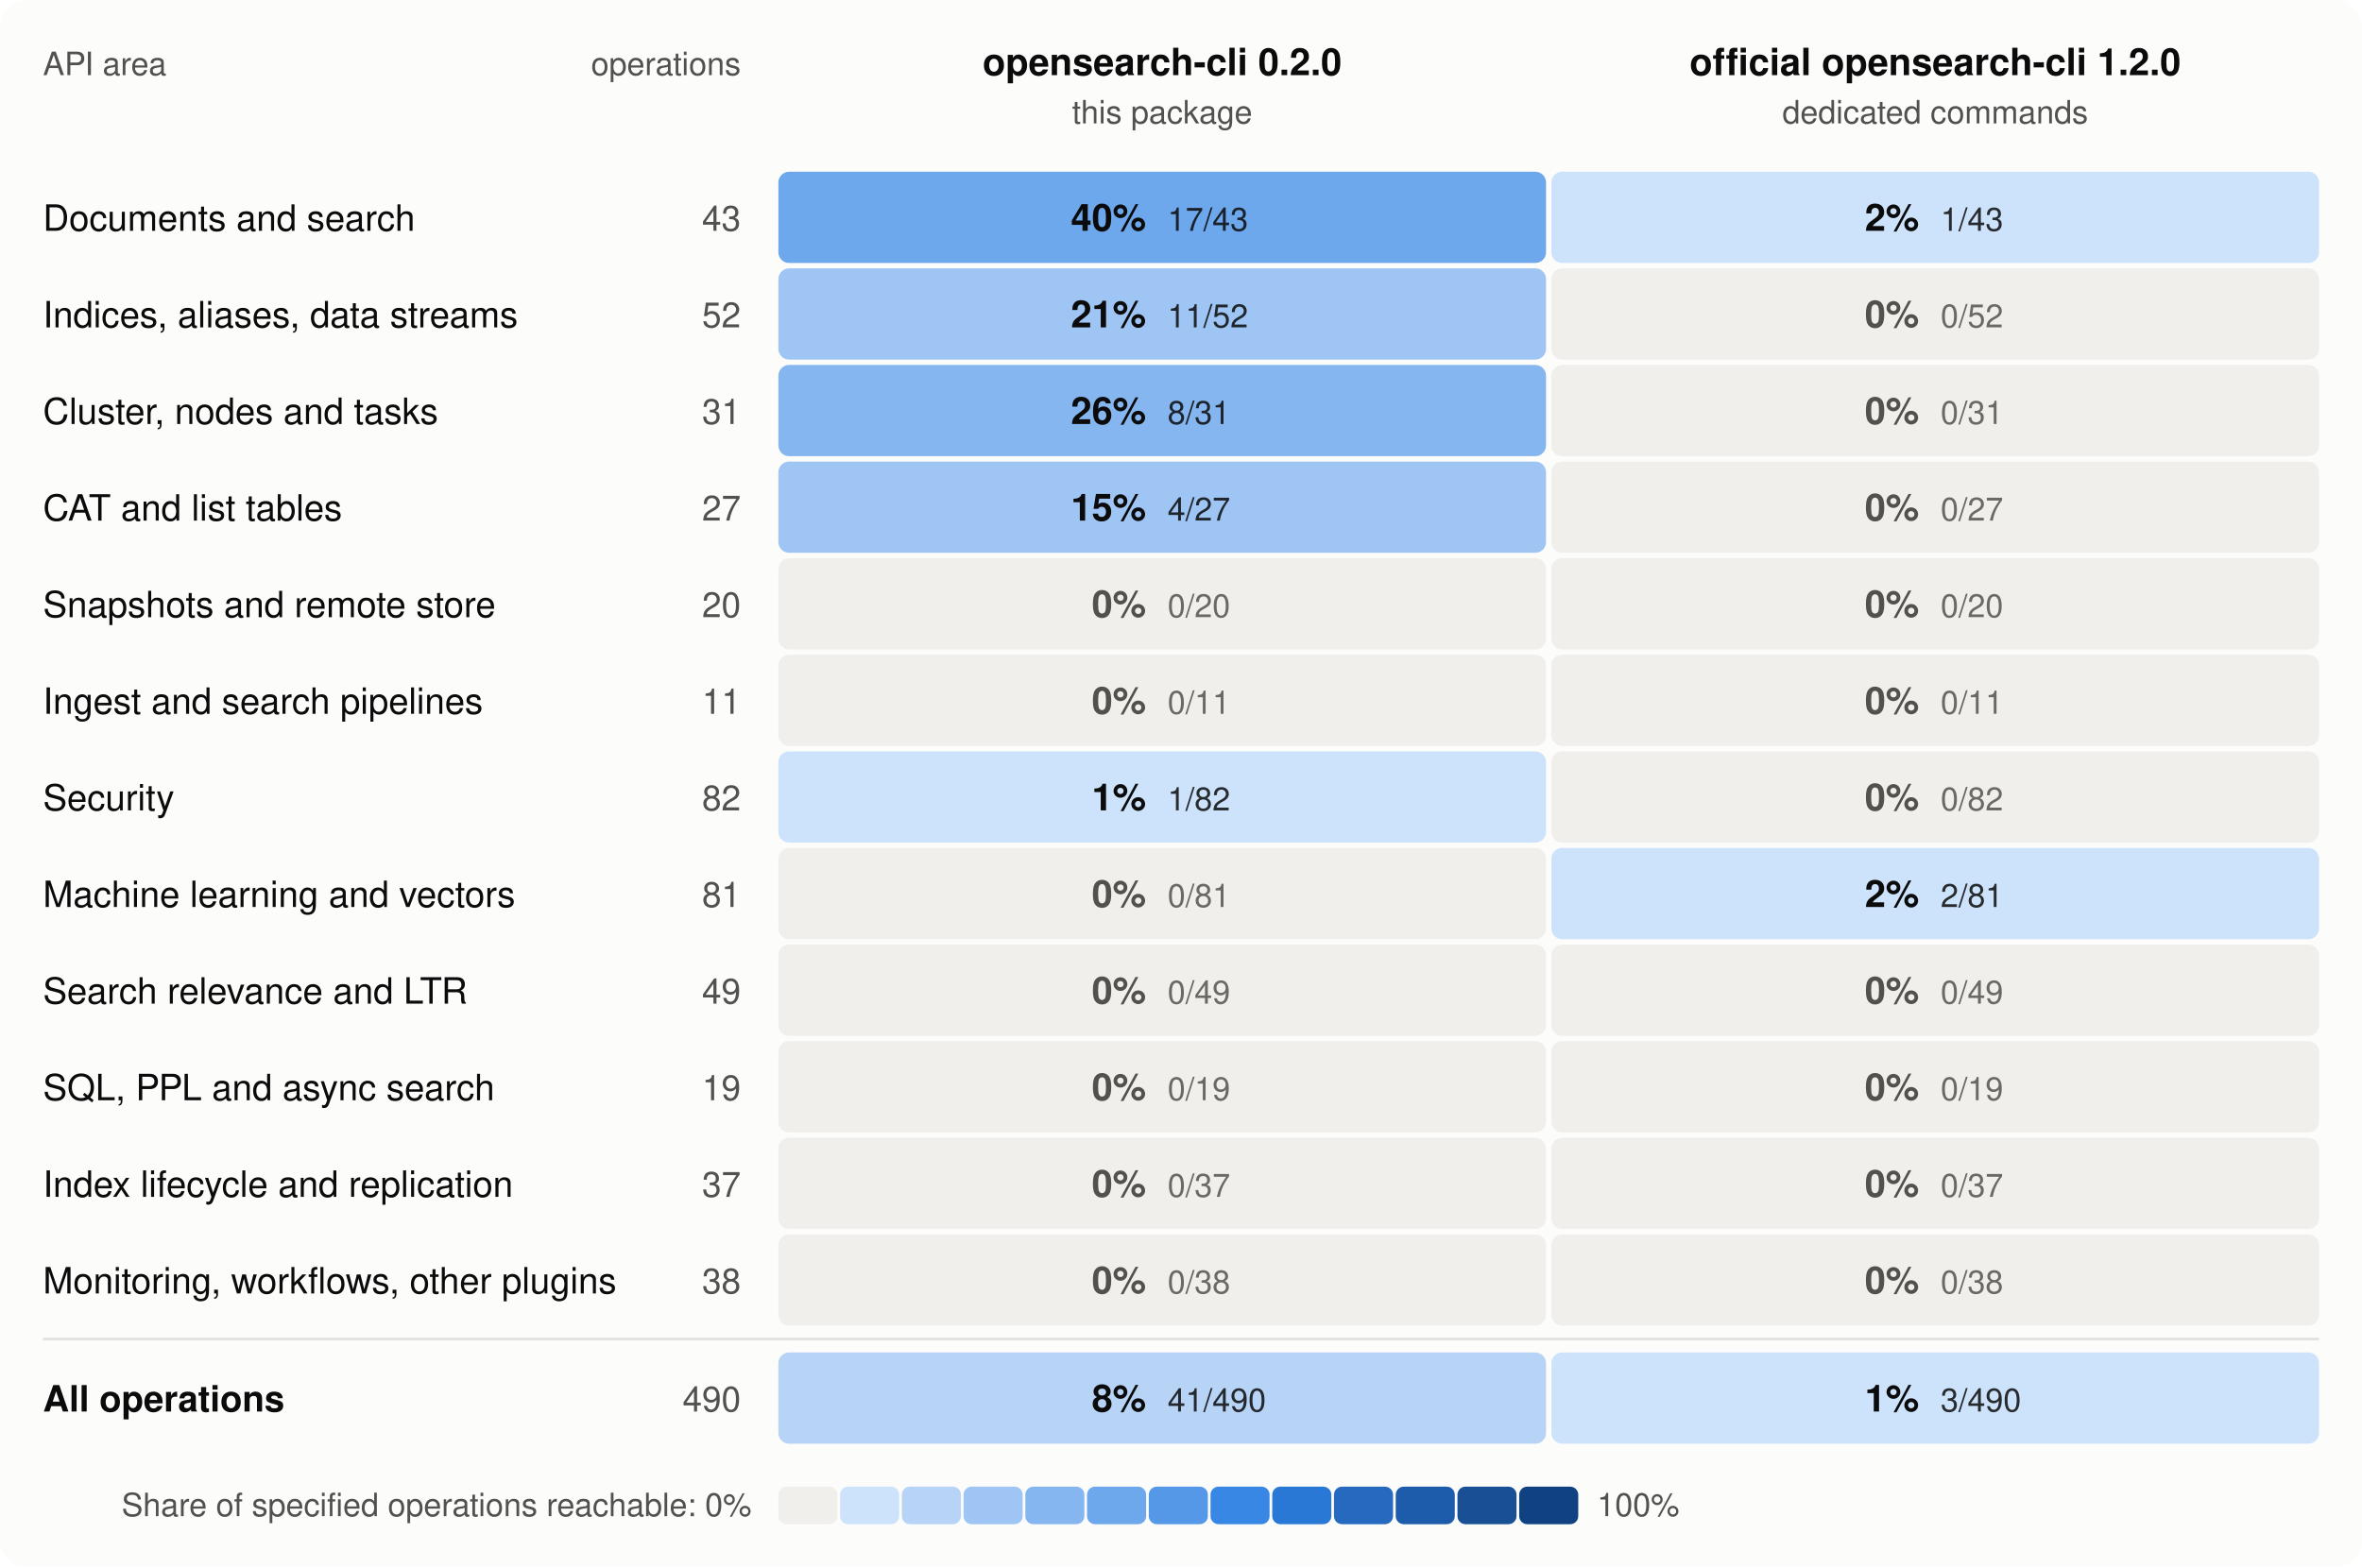
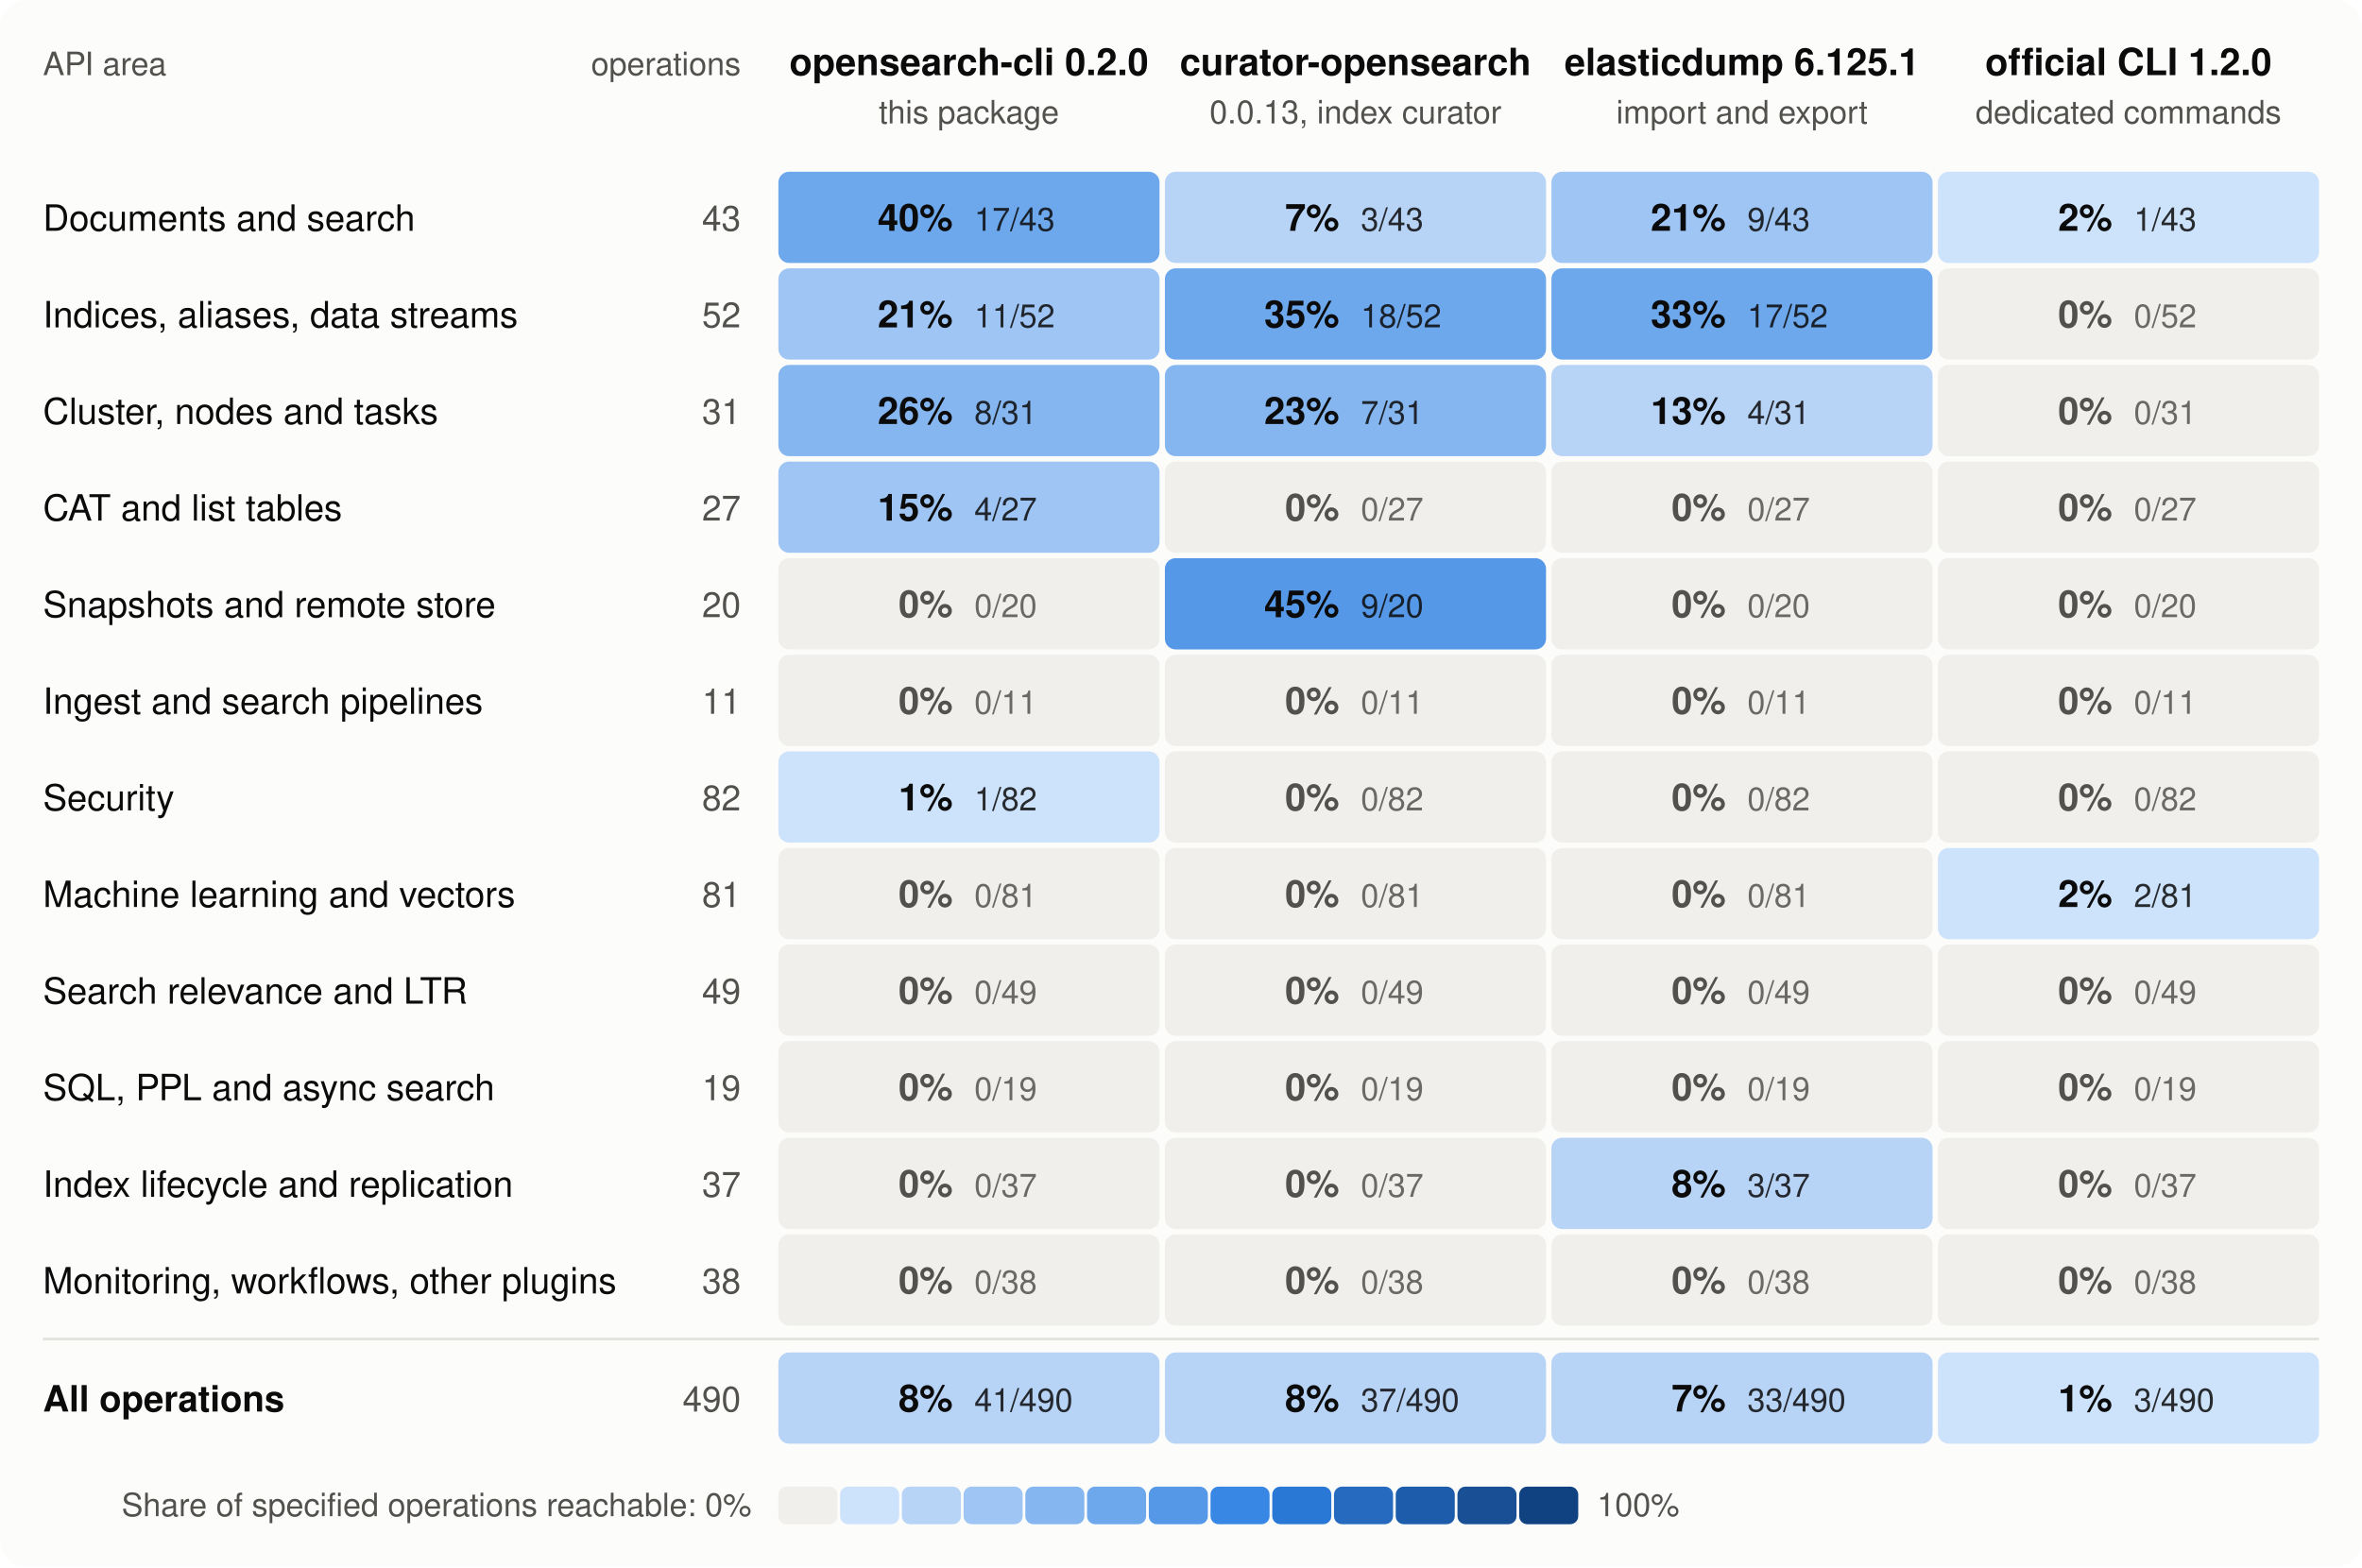
- <svg xmlns="http://www.w3.org/2000/svg" viewBox="0 0 880 584" width="880" height="584" font-family="-apple-system,BlinkMacSystemFont,'Segoe UI',Helvetica,Arial,sans-serif" role="img" aria-label="Coverage matrix: opensearch-cli 0.2.0 reaches 41 of 490 operations (8%) through its commands; the official opensearch-cli 1.2.0 reaches 3 (1%) through dedicated commands">
+ <svg xmlns="http://www.w3.org/2000/svg" viewBox="0 0 880 584" width="880" height="584" font-family="-apple-system,BlinkMacSystemFont,'Segoe UI',Helvetica,Arial,sans-serif" role="img" aria-label="Coverage matrix: of 490 operations, opensearch-cli 0.2.0 reaches 41 (8%) through its commands, curator-opensearch 0.0.13 reaches 37 (8%), elasticdump 6.125.1 reaches 33 (7%) and the official opensearch-cli 1.2.0 reaches 3 (1%) through dedicated commands">
  <rect width="880" height="584" rx="10" fill="#fcfcfb" />
-   <text x="433" y="28" text-anchor="middle" font-size="14" font-weight="600" fill="#0b0b0b">opensearch-cli 0.2.0</text>
-   <text x="433" y="46" text-anchor="middle" font-size="12" fill="#52514e">this package</text>
-   <text x="721" y="28" text-anchor="middle" font-size="14" font-weight="600" fill="#0b0b0b">official opensearch-cli 1.2.0</text>
-   <text x="721" y="46" text-anchor="middle" font-size="12" fill="#52514e">dedicated commands</text>
+   <text x="361" y="28" text-anchor="middle" font-size="14" font-weight="600" fill="#0b0b0b">opensearch-cli 0.2.0</text>
+   <text x="361" y="46" text-anchor="middle" font-size="12" fill="#52514e">this package</text>
+   <text x="505" y="28" text-anchor="middle" font-size="14" font-weight="600" fill="#0b0b0b">curator-opensearch</text>
+   <text x="505" y="46" text-anchor="middle" font-size="12" fill="#52514e">0.0.13, index curator</text>
+   <text x="649" y="28" text-anchor="middle" font-size="14" font-weight="600" fill="#0b0b0b">elasticdump 6.125.1</text>
+   <text x="649" y="46" text-anchor="middle" font-size="12" fill="#52514e">import and export</text>
+   <text x="793" y="28" text-anchor="middle" font-size="14" font-weight="600" fill="#0b0b0b">official CLI 1.2.0</text>
+   <text x="793" y="46" text-anchor="middle" font-size="12" fill="#52514e">dedicated commands</text>
  <text x="16" y="28" font-size="12" fill="#52514e">API area</text>
  <text x="276" y="28" text-anchor="end" font-size="12" fill="#52514e">operations</text>
  <text x="16" y="86" font-size="13.5" fill="#0b0b0b">Documents and search</text>
  <text x="276" y="86" text-anchor="end" font-size="13" fill="#52514e">43</text>
-   <rect x="290" y="64" width="286" height="34" rx="4" fill="#6da7ec" />
-   <text x="427" y="86" text-anchor="end" font-size="14" font-weight="600" fill="#0b0b0b">40%</text>
-   <text x="435" y="86" font-size="12" fill="#0b0b0b" opacity="0.85">17/43</text>
-   <rect x="578" y="64" width="286" height="34" rx="4" fill="#cde2fb" />
-   <text x="715" y="86" text-anchor="end" font-size="14" font-weight="600" fill="#0b0b0b">2%</text>
-   <text x="723" y="86" font-size="12" fill="#0b0b0b" opacity="0.85">1/43</text>
+   <rect x="290" y="64" width="142" height="34" rx="4" fill="#6da7ec" />
+   <text x="355" y="86" text-anchor="end" font-size="14" font-weight="600" fill="#0b0b0b">40%</text>
+   <text x="363" y="86" font-size="12" fill="#0b0b0b" opacity="0.85">17/43</text>
+   <rect x="434" y="64" width="142" height="34" rx="4" fill="#b7d3f6" />
+   <text x="499" y="86" text-anchor="end" font-size="14" font-weight="600" fill="#0b0b0b">7%</text>
+   <text x="507" y="86" font-size="12" fill="#0b0b0b" opacity="0.85">3/43</text>
+   <rect x="578" y="64" width="142" height="34" rx="4" fill="#9ec5f4" />
+   <text x="643" y="86" text-anchor="end" font-size="14" font-weight="600" fill="#0b0b0b">21%</text>
+   <text x="651" y="86" font-size="12" fill="#0b0b0b" opacity="0.85">9/43</text>
+   <rect x="722" y="64" width="142" height="34" rx="4" fill="#cde2fb" />
+   <text x="787" y="86" text-anchor="end" font-size="14" font-weight="600" fill="#0b0b0b">2%</text>
+   <text x="795" y="86" font-size="12" fill="#0b0b0b" opacity="0.85">1/43</text>
  <text x="16" y="122" font-size="13.5" fill="#0b0b0b">Indices, aliases, data streams</text>
  <text x="276" y="122" text-anchor="end" font-size="13" fill="#52514e">52</text>
-   <rect x="290" y="100" width="286" height="34" rx="4" fill="#9ec5f4" />
-   <text x="427" y="122" text-anchor="end" font-size="14" font-weight="600" fill="#0b0b0b">21%</text>
-   <text x="435" y="122" font-size="12" fill="#0b0b0b" opacity="0.85">11/52</text>
-   <rect x="578" y="100" width="286" height="34" rx="4" fill="#f0efec" />
-   <text x="715" y="122" text-anchor="end" font-size="14" font-weight="600" fill="#52514e">0%</text>
-   <text x="723" y="122" font-size="12" fill="#52514e" opacity="0.85">0/52</text>
+   <rect x="290" y="100" width="142" height="34" rx="4" fill="#9ec5f4" />
+   <text x="355" y="122" text-anchor="end" font-size="14" font-weight="600" fill="#0b0b0b">21%</text>
+   <text x="363" y="122" font-size="12" fill="#0b0b0b" opacity="0.85">11/52</text>
+   <rect x="434" y="100" width="142" height="34" rx="4" fill="#6da7ec" />
+   <text x="499" y="122" text-anchor="end" font-size="14" font-weight="600" fill="#0b0b0b">35%</text>
+   <text x="507" y="122" font-size="12" fill="#0b0b0b" opacity="0.85">18/52</text>
+   <rect x="578" y="100" width="142" height="34" rx="4" fill="#6da7ec" />
+   <text x="643" y="122" text-anchor="end" font-size="14" font-weight="600" fill="#0b0b0b">33%</text>
+   <text x="651" y="122" font-size="12" fill="#0b0b0b" opacity="0.85">17/52</text>
+   <rect x="722" y="100" width="142" height="34" rx="4" fill="#f0efec" />
+   <text x="787" y="122" text-anchor="end" font-size="14" font-weight="600" fill="#52514e">0%</text>
+   <text x="795" y="122" font-size="12" fill="#52514e" opacity="0.85">0/52</text>
  <text x="16" y="158" font-size="13.5" fill="#0b0b0b">Cluster, nodes and tasks</text>
  <text x="276" y="158" text-anchor="end" font-size="13" fill="#52514e">31</text>
-   <rect x="290" y="136" width="286" height="34" rx="4" fill="#86b6ef" />
-   <text x="427" y="158" text-anchor="end" font-size="14" font-weight="600" fill="#0b0b0b">26%</text>
-   <text x="435" y="158" font-size="12" fill="#0b0b0b" opacity="0.85">8/31</text>
-   <rect x="578" y="136" width="286" height="34" rx="4" fill="#f0efec" />
-   <text x="715" y="158" text-anchor="end" font-size="14" font-weight="600" fill="#52514e">0%</text>
-   <text x="723" y="158" font-size="12" fill="#52514e" opacity="0.85">0/31</text>
+   <rect x="290" y="136" width="142" height="34" rx="4" fill="#86b6ef" />
+   <text x="355" y="158" text-anchor="end" font-size="14" font-weight="600" fill="#0b0b0b">26%</text>
+   <text x="363" y="158" font-size="12" fill="#0b0b0b" opacity="0.85">8/31</text>
+   <rect x="434" y="136" width="142" height="34" rx="4" fill="#86b6ef" />
+   <text x="499" y="158" text-anchor="end" font-size="14" font-weight="600" fill="#0b0b0b">23%</text>
+   <text x="507" y="158" font-size="12" fill="#0b0b0b" opacity="0.85">7/31</text>
+   <rect x="578" y="136" width="142" height="34" rx="4" fill="#b7d3f6" />
+   <text x="643" y="158" text-anchor="end" font-size="14" font-weight="600" fill="#0b0b0b">13%</text>
+   <text x="651" y="158" font-size="12" fill="#0b0b0b" opacity="0.85">4/31</text>
+   <rect x="722" y="136" width="142" height="34" rx="4" fill="#f0efec" />
+   <text x="787" y="158" text-anchor="end" font-size="14" font-weight="600" fill="#52514e">0%</text>
+   <text x="795" y="158" font-size="12" fill="#52514e" opacity="0.85">0/31</text>
  <text x="16" y="194" font-size="13.5" fill="#0b0b0b">CAT and list tables</text>
  <text x="276" y="194" text-anchor="end" font-size="13" fill="#52514e">27</text>
-   <rect x="290" y="172" width="286" height="34" rx="4" fill="#9ec5f4" />
-   <text x="427" y="194" text-anchor="end" font-size="14" font-weight="600" fill="#0b0b0b">15%</text>
-   <text x="435" y="194" font-size="12" fill="#0b0b0b" opacity="0.85">4/27</text>
-   <rect x="578" y="172" width="286" height="34" rx="4" fill="#f0efec" />
-   <text x="715" y="194" text-anchor="end" font-size="14" font-weight="600" fill="#52514e">0%</text>
-   <text x="723" y="194" font-size="12" fill="#52514e" opacity="0.85">0/27</text>
+   <rect x="290" y="172" width="142" height="34" rx="4" fill="#9ec5f4" />
+   <text x="355" y="194" text-anchor="end" font-size="14" font-weight="600" fill="#0b0b0b">15%</text>
+   <text x="363" y="194" font-size="12" fill="#0b0b0b" opacity="0.85">4/27</text>
+   <rect x="434" y="172" width="142" height="34" rx="4" fill="#f0efec" />
+   <text x="499" y="194" text-anchor="end" font-size="14" font-weight="600" fill="#52514e">0%</text>
+   <text x="507" y="194" font-size="12" fill="#52514e" opacity="0.85">0/27</text>
+   <rect x="578" y="172" width="142" height="34" rx="4" fill="#f0efec" />
+   <text x="643" y="194" text-anchor="end" font-size="14" font-weight="600" fill="#52514e">0%</text>
+   <text x="651" y="194" font-size="12" fill="#52514e" opacity="0.85">0/27</text>
+   <rect x="722" y="172" width="142" height="34" rx="4" fill="#f0efec" />
+   <text x="787" y="194" text-anchor="end" font-size="14" font-weight="600" fill="#52514e">0%</text>
+   <text x="795" y="194" font-size="12" fill="#52514e" opacity="0.85">0/27</text>
  <text x="16" y="230" font-size="13.5" fill="#0b0b0b">Snapshots and remote store</text>
  <text x="276" y="230" text-anchor="end" font-size="13" fill="#52514e">20</text>
-   <rect x="290" y="208" width="286" height="34" rx="4" fill="#f0efec" />
-   <text x="427" y="230" text-anchor="end" font-size="14" font-weight="600" fill="#52514e">0%</text>
-   <text x="435" y="230" font-size="12" fill="#52514e" opacity="0.85">0/20</text>
-   <rect x="578" y="208" width="286" height="34" rx="4" fill="#f0efec" />
-   <text x="715" y="230" text-anchor="end" font-size="14" font-weight="600" fill="#52514e">0%</text>
-   <text x="723" y="230" font-size="12" fill="#52514e" opacity="0.85">0/20</text>
+   <rect x="290" y="208" width="142" height="34" rx="4" fill="#f0efec" />
+   <text x="355" y="230" text-anchor="end" font-size="14" font-weight="600" fill="#52514e">0%</text>
+   <text x="363" y="230" font-size="12" fill="#52514e" opacity="0.85">0/20</text>
+   <rect x="434" y="208" width="142" height="34" rx="4" fill="#5598e7" />
+   <text x="499" y="230" text-anchor="end" font-size="14" font-weight="600" fill="#0b0b0b">45%</text>
+   <text x="507" y="230" font-size="12" fill="#0b0b0b" opacity="0.85">9/20</text>
+   <rect x="578" y="208" width="142" height="34" rx="4" fill="#f0efec" />
+   <text x="643" y="230" text-anchor="end" font-size="14" font-weight="600" fill="#52514e">0%</text>
+   <text x="651" y="230" font-size="12" fill="#52514e" opacity="0.85">0/20</text>
+   <rect x="722" y="208" width="142" height="34" rx="4" fill="#f0efec" />
+   <text x="787" y="230" text-anchor="end" font-size="14" font-weight="600" fill="#52514e">0%</text>
+   <text x="795" y="230" font-size="12" fill="#52514e" opacity="0.85">0/20</text>
  <text x="16" y="266" font-size="13.5" fill="#0b0b0b">Ingest and search pipelines</text>
  <text x="276" y="266" text-anchor="end" font-size="13" fill="#52514e">11</text>
-   <rect x="290" y="244" width="286" height="34" rx="4" fill="#f0efec" />
-   <text x="427" y="266" text-anchor="end" font-size="14" font-weight="600" fill="#52514e">0%</text>
-   <text x="435" y="266" font-size="12" fill="#52514e" opacity="0.85">0/11</text>
-   <rect x="578" y="244" width="286" height="34" rx="4" fill="#f0efec" />
-   <text x="715" y="266" text-anchor="end" font-size="14" font-weight="600" fill="#52514e">0%</text>
-   <text x="723" y="266" font-size="12" fill="#52514e" opacity="0.85">0/11</text>
+   <rect x="290" y="244" width="142" height="34" rx="4" fill="#f0efec" />
+   <text x="355" y="266" text-anchor="end" font-size="14" font-weight="600" fill="#52514e">0%</text>
+   <text x="363" y="266" font-size="12" fill="#52514e" opacity="0.85">0/11</text>
+   <rect x="434" y="244" width="142" height="34" rx="4" fill="#f0efec" />
+   <text x="499" y="266" text-anchor="end" font-size="14" font-weight="600" fill="#52514e">0%</text>
+   <text x="507" y="266" font-size="12" fill="#52514e" opacity="0.85">0/11</text>
+   <rect x="578" y="244" width="142" height="34" rx="4" fill="#f0efec" />
+   <text x="643" y="266" text-anchor="end" font-size="14" font-weight="600" fill="#52514e">0%</text>
+   <text x="651" y="266" font-size="12" fill="#52514e" opacity="0.85">0/11</text>
+   <rect x="722" y="244" width="142" height="34" rx="4" fill="#f0efec" />
+   <text x="787" y="266" text-anchor="end" font-size="14" font-weight="600" fill="#52514e">0%</text>
+   <text x="795" y="266" font-size="12" fill="#52514e" opacity="0.85">0/11</text>
  <text x="16" y="302" font-size="13.5" fill="#0b0b0b">Security</text>
  <text x="276" y="302" text-anchor="end" font-size="13" fill="#52514e">82</text>
-   <rect x="290" y="280" width="286" height="34" rx="4" fill="#cde2fb" />
-   <text x="427" y="302" text-anchor="end" font-size="14" font-weight="600" fill="#0b0b0b">1%</text>
-   <text x="435" y="302" font-size="12" fill="#0b0b0b" opacity="0.85">1/82</text>
-   <rect x="578" y="280" width="286" height="34" rx="4" fill="#f0efec" />
-   <text x="715" y="302" text-anchor="end" font-size="14" font-weight="600" fill="#52514e">0%</text>
-   <text x="723" y="302" font-size="12" fill="#52514e" opacity="0.85">0/82</text>
+   <rect x="290" y="280" width="142" height="34" rx="4" fill="#cde2fb" />
+   <text x="355" y="302" text-anchor="end" font-size="14" font-weight="600" fill="#0b0b0b">1%</text>
+   <text x="363" y="302" font-size="12" fill="#0b0b0b" opacity="0.85">1/82</text>
+   <rect x="434" y="280" width="142" height="34" rx="4" fill="#f0efec" />
+   <text x="499" y="302" text-anchor="end" font-size="14" font-weight="600" fill="#52514e">0%</text>
+   <text x="507" y="302" font-size="12" fill="#52514e" opacity="0.85">0/82</text>
+   <rect x="578" y="280" width="142" height="34" rx="4" fill="#f0efec" />
+   <text x="643" y="302" text-anchor="end" font-size="14" font-weight="600" fill="#52514e">0%</text>
+   <text x="651" y="302" font-size="12" fill="#52514e" opacity="0.85">0/82</text>
+   <rect x="722" y="280" width="142" height="34" rx="4" fill="#f0efec" />
+   <text x="787" y="302" text-anchor="end" font-size="14" font-weight="600" fill="#52514e">0%</text>
+   <text x="795" y="302" font-size="12" fill="#52514e" opacity="0.85">0/82</text>
  <text x="16" y="338" font-size="13.5" fill="#0b0b0b">Machine learning and vectors</text>
  <text x="276" y="338" text-anchor="end" font-size="13" fill="#52514e">81</text>
-   <rect x="290" y="316" width="286" height="34" rx="4" fill="#f0efec" />
-   <text x="427" y="338" text-anchor="end" font-size="14" font-weight="600" fill="#52514e">0%</text>
-   <text x="435" y="338" font-size="12" fill="#52514e" opacity="0.85">0/81</text>
-   <rect x="578" y="316" width="286" height="34" rx="4" fill="#cde2fb" />
-   <text x="715" y="338" text-anchor="end" font-size="14" font-weight="600" fill="#0b0b0b">2%</text>
-   <text x="723" y="338" font-size="12" fill="#0b0b0b" opacity="0.85">2/81</text>
+   <rect x="290" y="316" width="142" height="34" rx="4" fill="#f0efec" />
+   <text x="355" y="338" text-anchor="end" font-size="14" font-weight="600" fill="#52514e">0%</text>
+   <text x="363" y="338" font-size="12" fill="#52514e" opacity="0.85">0/81</text>
+   <rect x="434" y="316" width="142" height="34" rx="4" fill="#f0efec" />
+   <text x="499" y="338" text-anchor="end" font-size="14" font-weight="600" fill="#52514e">0%</text>
+   <text x="507" y="338" font-size="12" fill="#52514e" opacity="0.85">0/81</text>
+   <rect x="578" y="316" width="142" height="34" rx="4" fill="#f0efec" />
+   <text x="643" y="338" text-anchor="end" font-size="14" font-weight="600" fill="#52514e">0%</text>
+   <text x="651" y="338" font-size="12" fill="#52514e" opacity="0.85">0/81</text>
+   <rect x="722" y="316" width="142" height="34" rx="4" fill="#cde2fb" />
+   <text x="787" y="338" text-anchor="end" font-size="14" font-weight="600" fill="#0b0b0b">2%</text>
+   <text x="795" y="338" font-size="12" fill="#0b0b0b" opacity="0.85">2/81</text>
  <text x="16" y="374" font-size="13.5" fill="#0b0b0b">Search relevance and LTR</text>
  <text x="276" y="374" text-anchor="end" font-size="13" fill="#52514e">49</text>
-   <rect x="290" y="352" width="286" height="34" rx="4" fill="#f0efec" />
-   <text x="427" y="374" text-anchor="end" font-size="14" font-weight="600" fill="#52514e">0%</text>
-   <text x="435" y="374" font-size="12" fill="#52514e" opacity="0.85">0/49</text>
-   <rect x="578" y="352" width="286" height="34" rx="4" fill="#f0efec" />
-   <text x="715" y="374" text-anchor="end" font-size="14" font-weight="600" fill="#52514e">0%</text>
-   <text x="723" y="374" font-size="12" fill="#52514e" opacity="0.85">0/49</text>
+   <rect x="290" y="352" width="142" height="34" rx="4" fill="#f0efec" />
+   <text x="355" y="374" text-anchor="end" font-size="14" font-weight="600" fill="#52514e">0%</text>
+   <text x="363" y="374" font-size="12" fill="#52514e" opacity="0.85">0/49</text>
+   <rect x="434" y="352" width="142" height="34" rx="4" fill="#f0efec" />
+   <text x="499" y="374" text-anchor="end" font-size="14" font-weight="600" fill="#52514e">0%</text>
+   <text x="507" y="374" font-size="12" fill="#52514e" opacity="0.85">0/49</text>
+   <rect x="578" y="352" width="142" height="34" rx="4" fill="#f0efec" />
+   <text x="643" y="374" text-anchor="end" font-size="14" font-weight="600" fill="#52514e">0%</text>
+   <text x="651" y="374" font-size="12" fill="#52514e" opacity="0.85">0/49</text>
+   <rect x="722" y="352" width="142" height="34" rx="4" fill="#f0efec" />
+   <text x="787" y="374" text-anchor="end" font-size="14" font-weight="600" fill="#52514e">0%</text>
+   <text x="795" y="374" font-size="12" fill="#52514e" opacity="0.85">0/49</text>
  <text x="16" y="410" font-size="13.5" fill="#0b0b0b">SQL, PPL and async search</text>
  <text x="276" y="410" text-anchor="end" font-size="13" fill="#52514e">19</text>
-   <rect x="290" y="388" width="286" height="34" rx="4" fill="#f0efec" />
-   <text x="427" y="410" text-anchor="end" font-size="14" font-weight="600" fill="#52514e">0%</text>
-   <text x="435" y="410" font-size="12" fill="#52514e" opacity="0.85">0/19</text>
-   <rect x="578" y="388" width="286" height="34" rx="4" fill="#f0efec" />
-   <text x="715" y="410" text-anchor="end" font-size="14" font-weight="600" fill="#52514e">0%</text>
-   <text x="723" y="410" font-size="12" fill="#52514e" opacity="0.85">0/19</text>
+   <rect x="290" y="388" width="142" height="34" rx="4" fill="#f0efec" />
+   <text x="355" y="410" text-anchor="end" font-size="14" font-weight="600" fill="#52514e">0%</text>
+   <text x="363" y="410" font-size="12" fill="#52514e" opacity="0.85">0/19</text>
+   <rect x="434" y="388" width="142" height="34" rx="4" fill="#f0efec" />
+   <text x="499" y="410" text-anchor="end" font-size="14" font-weight="600" fill="#52514e">0%</text>
+   <text x="507" y="410" font-size="12" fill="#52514e" opacity="0.85">0/19</text>
+   <rect x="578" y="388" width="142" height="34" rx="4" fill="#f0efec" />
+   <text x="643" y="410" text-anchor="end" font-size="14" font-weight="600" fill="#52514e">0%</text>
+   <text x="651" y="410" font-size="12" fill="#52514e" opacity="0.85">0/19</text>
+   <rect x="722" y="388" width="142" height="34" rx="4" fill="#f0efec" />
+   <text x="787" y="410" text-anchor="end" font-size="14" font-weight="600" fill="#52514e">0%</text>
+   <text x="795" y="410" font-size="12" fill="#52514e" opacity="0.85">0/19</text>
  <text x="16" y="446" font-size="13.5" fill="#0b0b0b">Index lifecycle and replication</text>
  <text x="276" y="446" text-anchor="end" font-size="13" fill="#52514e">37</text>
-   <rect x="290" y="424" width="286" height="34" rx="4" fill="#f0efec" />
-   <text x="427" y="446" text-anchor="end" font-size="14" font-weight="600" fill="#52514e">0%</text>
-   <text x="435" y="446" font-size="12" fill="#52514e" opacity="0.85">0/37</text>
-   <rect x="578" y="424" width="286" height="34" rx="4" fill="#f0efec" />
-   <text x="715" y="446" text-anchor="end" font-size="14" font-weight="600" fill="#52514e">0%</text>
-   <text x="723" y="446" font-size="12" fill="#52514e" opacity="0.85">0/37</text>
+   <rect x="290" y="424" width="142" height="34" rx="4" fill="#f0efec" />
+   <text x="355" y="446" text-anchor="end" font-size="14" font-weight="600" fill="#52514e">0%</text>
+   <text x="363" y="446" font-size="12" fill="#52514e" opacity="0.85">0/37</text>
+   <rect x="434" y="424" width="142" height="34" rx="4" fill="#f0efec" />
+   <text x="499" y="446" text-anchor="end" font-size="14" font-weight="600" fill="#52514e">0%</text>
+   <text x="507" y="446" font-size="12" fill="#52514e" opacity="0.85">0/37</text>
+   <rect x="578" y="424" width="142" height="34" rx="4" fill="#b7d3f6" />
+   <text x="643" y="446" text-anchor="end" font-size="14" font-weight="600" fill="#0b0b0b">8%</text>
+   <text x="651" y="446" font-size="12" fill="#0b0b0b" opacity="0.85">3/37</text>
+   <rect x="722" y="424" width="142" height="34" rx="4" fill="#f0efec" />
+   <text x="787" y="446" text-anchor="end" font-size="14" font-weight="600" fill="#52514e">0%</text>
+   <text x="795" y="446" font-size="12" fill="#52514e" opacity="0.85">0/37</text>
  <text x="16" y="482" font-size="13.5" fill="#0b0b0b">Monitoring, workflows, other plugins</text>
  <text x="276" y="482" text-anchor="end" font-size="13" fill="#52514e">38</text>
-   <rect x="290" y="460" width="286" height="34" rx="4" fill="#f0efec" />
-   <text x="427" y="482" text-anchor="end" font-size="14" font-weight="600" fill="#52514e">0%</text>
-   <text x="435" y="482" font-size="12" fill="#52514e" opacity="0.85">0/38</text>
-   <rect x="578" y="460" width="286" height="34" rx="4" fill="#f0efec" />
-   <text x="715" y="482" text-anchor="end" font-size="14" font-weight="600" fill="#52514e">0%</text>
-   <text x="723" y="482" font-size="12" fill="#52514e" opacity="0.85">0/38</text>
+   <rect x="290" y="460" width="142" height="34" rx="4" fill="#f0efec" />
+   <text x="355" y="482" text-anchor="end" font-size="14" font-weight="600" fill="#52514e">0%</text>
+   <text x="363" y="482" font-size="12" fill="#52514e" opacity="0.85">0/38</text>
+   <rect x="434" y="460" width="142" height="34" rx="4" fill="#f0efec" />
+   <text x="499" y="482" text-anchor="end" font-size="14" font-weight="600" fill="#52514e">0%</text>
+   <text x="507" y="482" font-size="12" fill="#52514e" opacity="0.85">0/38</text>
+   <rect x="578" y="460" width="142" height="34" rx="4" fill="#f0efec" />
+   <text x="643" y="482" text-anchor="end" font-size="14" font-weight="600" fill="#52514e">0%</text>
+   <text x="651" y="482" font-size="12" fill="#52514e" opacity="0.85">0/38</text>
+   <rect x="722" y="460" width="142" height="34" rx="4" fill="#f0efec" />
+   <text x="787" y="482" text-anchor="end" font-size="14" font-weight="600" fill="#52514e">0%</text>
+   <text x="795" y="482" font-size="12" fill="#52514e" opacity="0.85">0/38</text>
  <line x1="16" x2="864" y1="499" y2="499" stroke="#e3e2de" />
  <text x="16" y="526" font-size="13.5" font-weight="600" fill="#0b0b0b">All operations</text>
  <text x="276" y="526" text-anchor="end" font-size="13" fill="#52514e">490</text>
-   <rect x="290" y="504" width="286" height="34" rx="4" fill="#b7d3f6" />
-   <text x="427" y="526" text-anchor="end" font-size="14" font-weight="600" fill="#0b0b0b">8%</text>
-   <text x="435" y="526" font-size="12" fill="#0b0b0b" opacity="0.85">41/490</text>
-   <rect x="578" y="504" width="286" height="34" rx="4" fill="#cde2fb" />
-   <text x="715" y="526" text-anchor="end" font-size="14" font-weight="600" fill="#0b0b0b">1%</text>
-   <text x="723" y="526" font-size="12" fill="#0b0b0b" opacity="0.85">3/490</text>
+   <rect x="290" y="504" width="142" height="34" rx="4" fill="#b7d3f6" />
+   <text x="355" y="526" text-anchor="end" font-size="14" font-weight="600" fill="#0b0b0b">8%</text>
+   <text x="363" y="526" font-size="12" fill="#0b0b0b" opacity="0.85">41/490</text>
+   <rect x="434" y="504" width="142" height="34" rx="4" fill="#b7d3f6" />
+   <text x="499" y="526" text-anchor="end" font-size="14" font-weight="600" fill="#0b0b0b">8%</text>
+   <text x="507" y="526" font-size="12" fill="#0b0b0b" opacity="0.85">37/490</text>
+   <rect x="578" y="504" width="142" height="34" rx="4" fill="#b7d3f6" />
+   <text x="643" y="526" text-anchor="end" font-size="14" font-weight="600" fill="#0b0b0b">7%</text>
+   <text x="651" y="526" font-size="12" fill="#0b0b0b" opacity="0.85">33/490</text>
+   <rect x="722" y="504" width="142" height="34" rx="4" fill="#cde2fb" />
+   <text x="787" y="526" text-anchor="end" font-size="14" font-weight="600" fill="#0b0b0b">1%</text>
+   <text x="795" y="526" font-size="12" fill="#0b0b0b" opacity="0.85">3/490</text>
  <text x="280" y="565" text-anchor="end" font-size="12" fill="#52514e">Share of specified operations reachable: 0%</text>
  <rect x="290" y="554" width="22" height="14" rx="3" fill="#f0efec" />
  <rect x="313" y="554" width="22" height="14" rx="3" fill="#cde2fb" />
  <rect x="336" y="554" width="22" height="14" rx="3" fill="#b7d3f6" />
  <rect x="359" y="554" width="22" height="14" rx="3" fill="#9ec5f4" />
  <rect x="382" y="554" width="22" height="14" rx="3" fill="#86b6ef" />
  <rect x="405" y="554" width="22" height="14" rx="3" fill="#6da7ec" />
  <rect x="428" y="554" width="22" height="14" rx="3" fill="#5598e7" />
  <rect x="451" y="554" width="22" height="14" rx="3" fill="#3987e5" />
  <rect x="474" y="554" width="22" height="14" rx="3" fill="#2a78d6" />
  <rect x="497" y="554" width="22" height="14" rx="3" fill="#256abf" />
  <rect x="520" y="554" width="22" height="14" rx="3" fill="#1c5cab" />
  <rect x="543" y="554" width="22" height="14" rx="3" fill="#184f95" />
  <rect x="566" y="554" width="22" height="14" rx="3" fill="#104281" />
  <text x="595" y="565" font-size="12" fill="#52514e">100%</text>
</svg>
